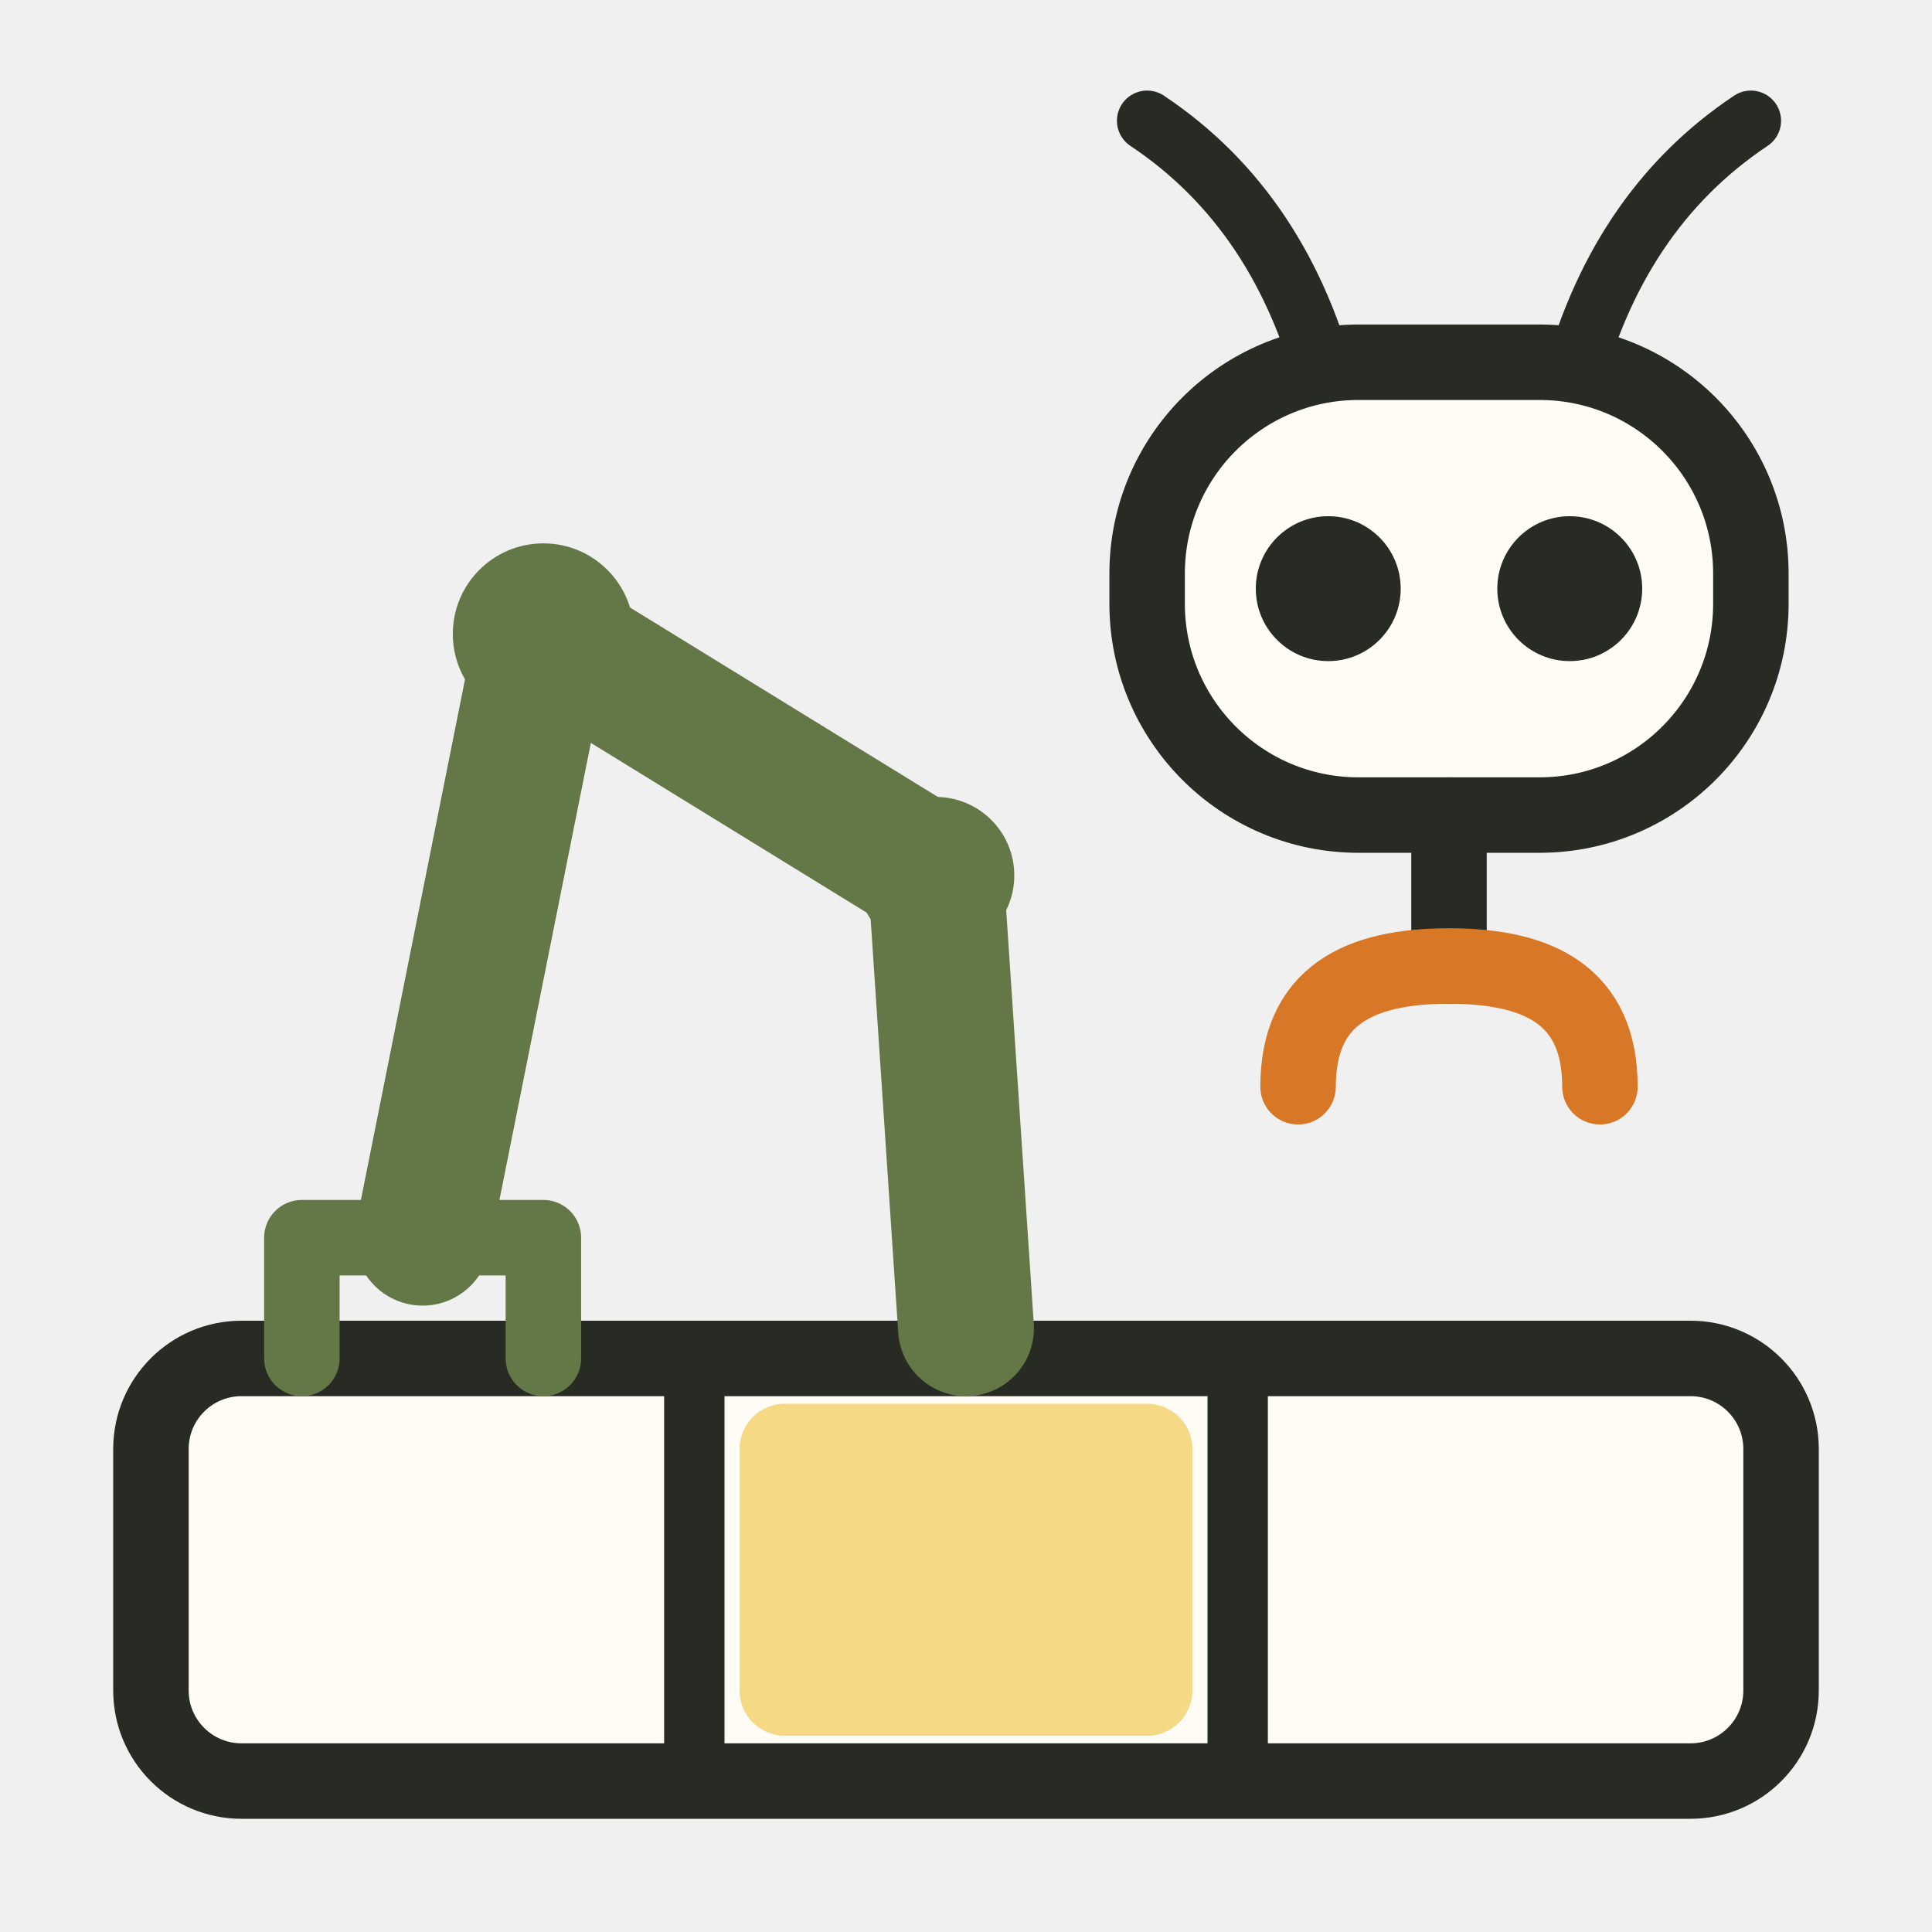
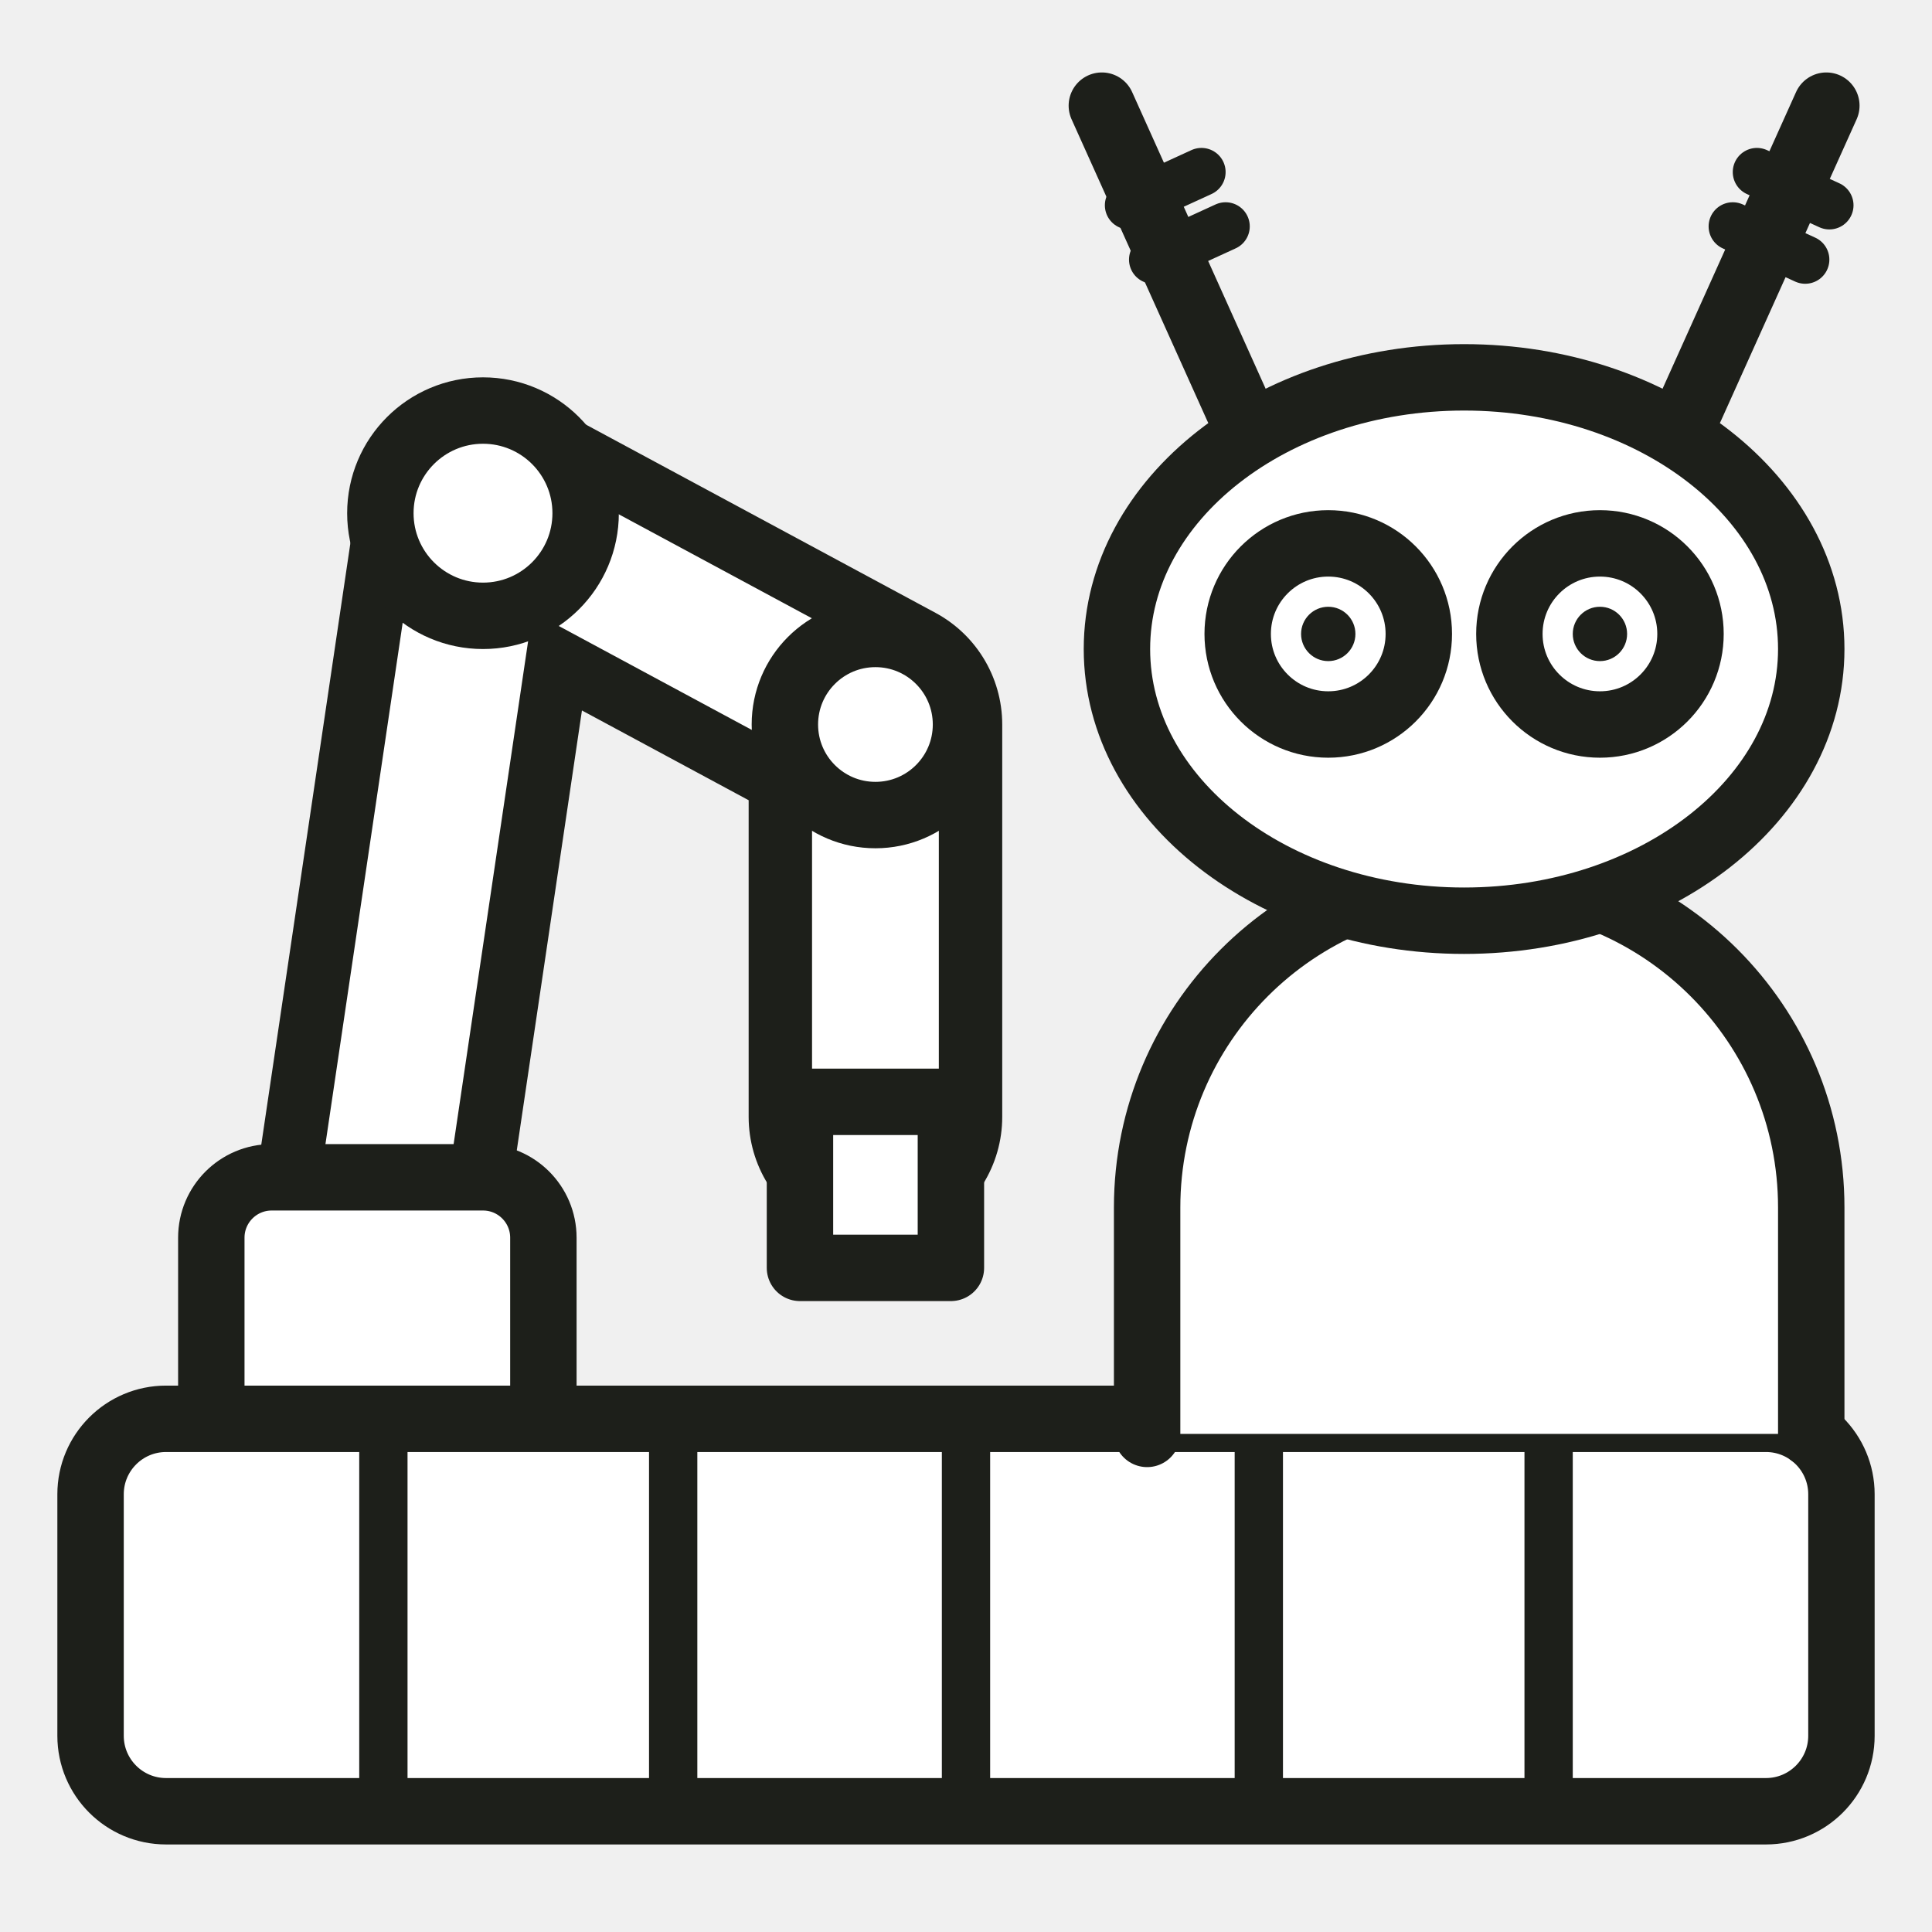
- <svg xmlns="http://www.w3.org/2000/svg" viewBox="0 0 64 64" fill="none" stroke-linecap="round" stroke-linejoin="round">
-   <rect x="5" y="45" width="54" height="14" rx="3" fill="#fffcf5" stroke="#282b23" stroke-width="2.5" />
-   <path d="M23 45v14M41 45v14" stroke="#282b23" stroke-width="2" />
-   <rect x="24.5" y="46.5" width="15" height="11" rx="1.5" fill="#f6d985" />
-   <path d="M10 45v-4h8v4" stroke="#637747" stroke-width="2.5" />
-   <path d="M14 41L18 21L31 29L32 44" stroke="#637747" stroke-width="4.5" />
-   <circle cx="18" cy="21" r="3" fill="#637747" />
-   <circle cx="31" cy="29" r="2.6" fill="#637747" />
-   <path d="M44 13c-1-4-3-7-6-9M52 13c1-4 3-7 6-9" stroke="#282b23" stroke-width="2" />
-   <rect x="38" y="12" width="20" height="15" rx="7" fill="#fffcf5" stroke="#282b23" stroke-width="2.5" />
-   <circle cx="44" cy="19.5" r="2.4" fill="#282b23" />
-   <circle cx="52" cy="19.5" r="2.4" fill="#282b23" />
-   <path d="M48 27v5" stroke="#282b23" stroke-width="2.5" />
-   <path d="M43 36c0-3 2-4 5-4s5 1 5 4" stroke="#d87827" stroke-width="2.5" />
+ <svg xmlns="http://www.w3.org/2000/svg" viewBox="0 0 64 64" fill="#fff" stroke="#1d1f1a" stroke-width="2.2" stroke-linecap="round" stroke-linejoin="round">
+   <g fill="none">
+     <path d="M12 44 L16 17 L29 24 L29 37" stroke="#1d1f1a" stroke-width="8.4" />
+     <path d="M12 44 L16 17 L29 24 L29 37" stroke="#fff" stroke-width="4.2" />
+   </g>
+   <rect x="7" y="39" width="11" height="9" rx="2" />
+   <circle cx="16" cy="17" r="3.4" />
+   <circle cx="29" cy="24" r="3" />
+   <path d="M26.5 36.5h5v5.5h-5z" />
+   <rect x="3" y="47" width="58" height="13" rx="2.5" />
+   <path d="M12.7 47v13M22.3 47v13M32 47v13M41.7 47v13M51.3 47v13" stroke-width="1.6" />
+   <path d="M38 47.5V40a11 11 0 0 1 22 0v7.5" />
+   <path d="M41 13.5L36.5 3.5M56 13.5L60.5 3.5" fill="none" />
+   <path d="M38.2 8.6l2.4-1.1M37.4 6.8l2.4-1.1M57.4 7.5l2.4 1.1M58.2 5.7l2.4 1.1" fill="none" stroke-width="1.6" />
+   <ellipse cx="48.5" cy="21.5" rx="11.5" ry="9" />
+   <circle cx="44" cy="21" r="3" />
+   <circle cx="53" cy="21" r="3" />
+   <circle cx="44" cy="21" r="0.9" fill="#1d1f1a" stroke="none" />
+   <circle cx="53" cy="21" r="0.9" fill="#1d1f1a" stroke="none" />
</svg>
